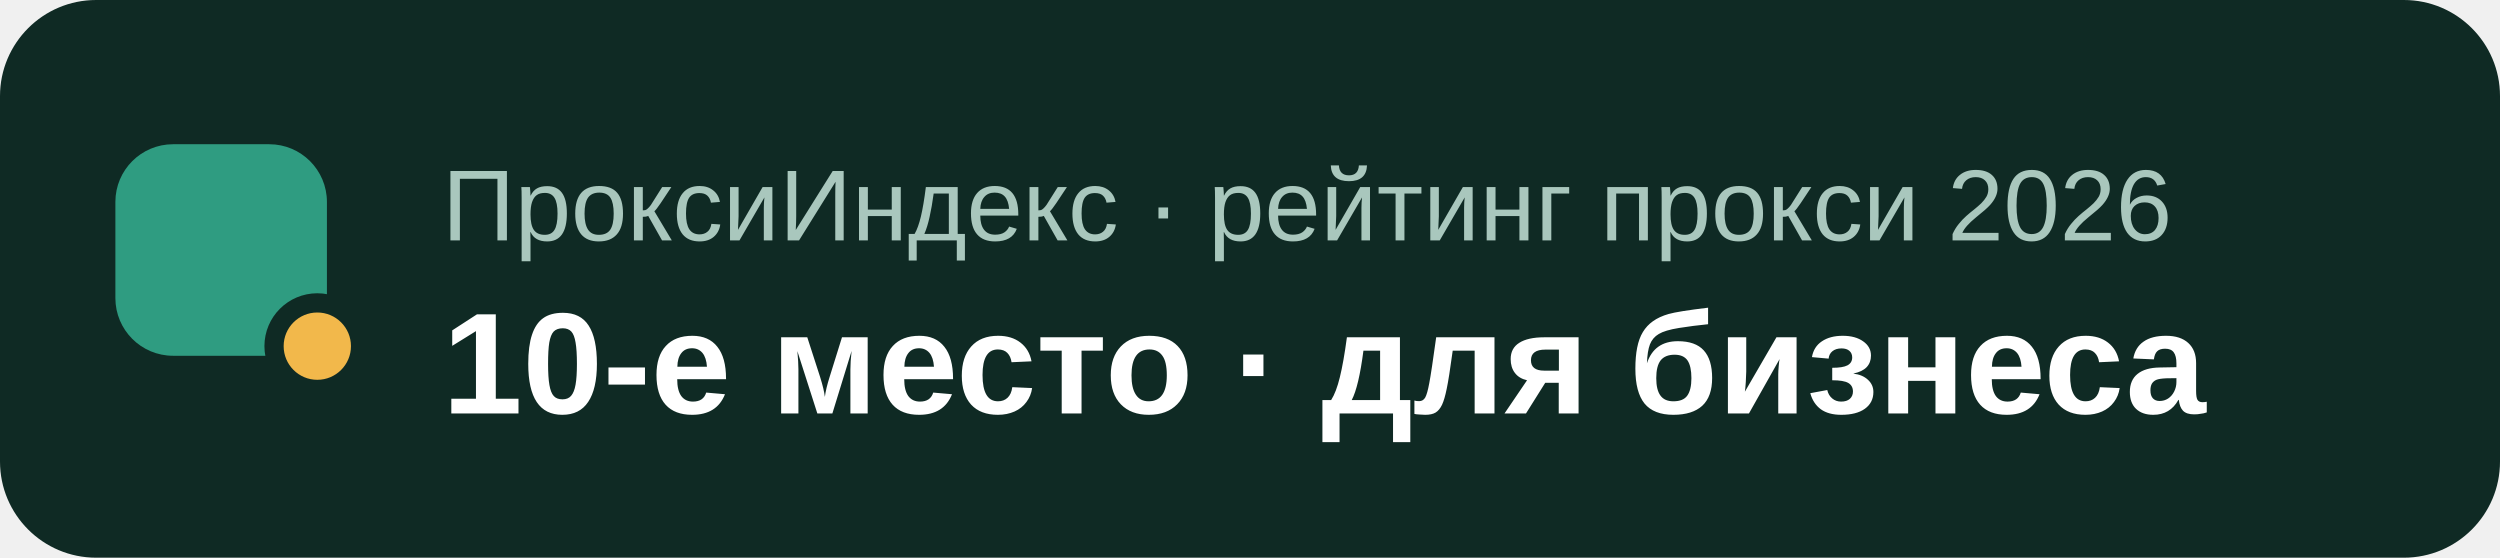
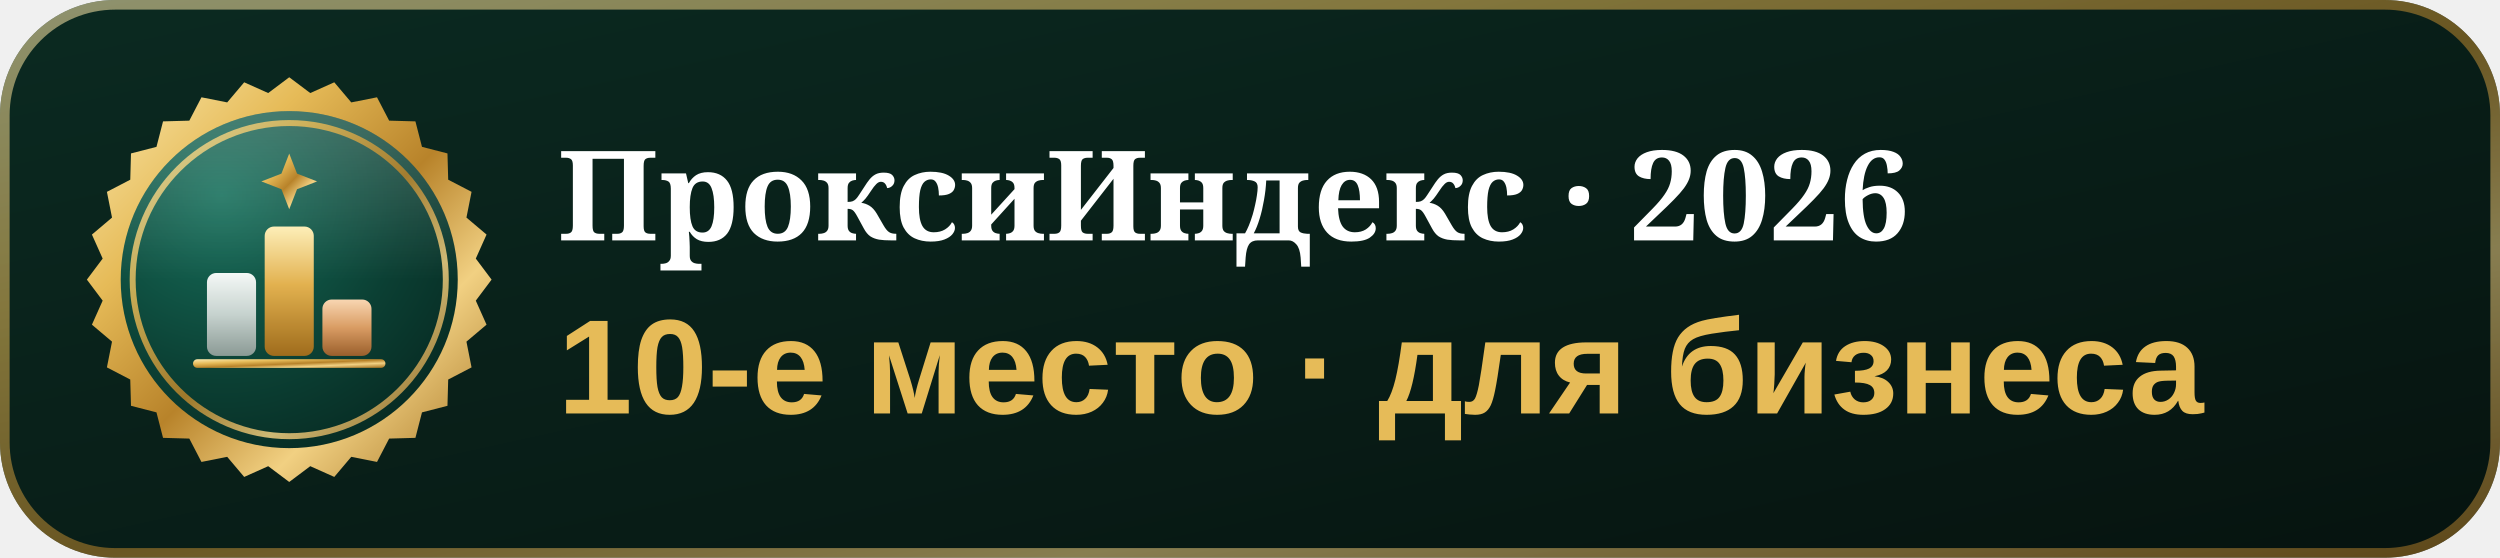
<svg xmlns="http://www.w3.org/2000/svg" width="260" height="58" viewBox="0 0 260 58" role="img" aria-label="10-е место — ПроксиИндекс 2026">
-   <rect width="260" height="58" rx="10" fill="#0f2a24" />
-   <rect x="12" y="15" width="22" height="22" rx="6" fill="#2f9c81" />
-   <circle cx="33" cy="36" r="4.5" fill="#f2b84b" stroke="#0f2a24" stroke-width="2" />
-   <text x="46" y="25" font-family="Golos Text,Arial,sans-serif" font-size="10.5" fill="#a9c7bd">ПроксиИндекс · рейтинг прокси 2026</text>
-   <text x="46" y="43" font-family="Golos Text,Arial,sans-serif" font-size="15" font-weight="700" fill="#ffffff">10-е место · для бизнеса</text>
+   <defs>
+     <linearGradient id="bgold" x1="0" y1="0" x2="1" y2="1">
+       <stop offset="0" stop-color="#fbeab0" />
+       <stop offset=".28" stop-color="#e6bb58" />
+       <stop offset=".52" stop-color="#b8832a" />
+       <stop offset=".72" stop-color="#f1d082" />
+       <stop offset="1" stop-color="#a26f1e" />
+     </linearGradient>
+     <linearGradient id="bgoldv" x1="0" y1="0" x2="0" y2="1">
+       <stop offset="0" stop-color="#fdeeb8" />
+       <stop offset=".45" stop-color="#e2b14f" />
+       <stop offset="1" stop-color="#9f6c1c" />
+     </linearGradient>
+     <linearGradient id="bsilv" x1="0" y1="0" x2="0" y2="1">
+       <stop offset="0" stop-color="#f4f8f6" />
+       <stop offset=".5" stop-color="#c6d2ce" />
+       <stop offset="1" stop-color="#8b9a95" />
+     </linearGradient>
+     <linearGradient id="bbron" x1="0" y1="0" x2="0" y2="1">
+       <stop offset="0" stop-color="#f8d6b2" />
+       <stop offset=".5" stop-color="#d99c63" />
+       <stop offset="1" stop-color="#9a5f2c" />
+     </linearGradient>
+     <radialGradient id="bemer" cx=".3" cy=".25" r="1">
+       <stop offset="0" stop-color="#17705c" />
+       <stop offset=".55" stop-color="#0b3f33" />
+       <stop offset="1" stop-color="#05201a" />
+     </radialGradient>
+     <linearGradient id="bshine" x1="0" y1="0" x2="0" y2="1">
+       <stop offset="0" stop-color="#fff" stop-opacity=".22" />
+       <stop offset=".5" stop-color="#fff" stop-opacity="0" />
+     </linearGradient>
+     <linearGradient id="bbg" x1="0" y1="0" x2="1" y2="1">
+       <stop offset="0" stop-color="#0b2a21" />
+       <stop offset="1" stop-color="#06130f" />
+     </linearGradient>
+   </defs>
+   <rect width="260" height="58" rx="12" fill="url(#bbg)" />
+   <rect x=".5" y=".5" width="259" height="57" rx="11.5" fill="none" stroke="url(#bgold)" stroke-opacity=".55" />
+   <g transform="translate(8 7) scale(.69)">
+     <polygon points="62.50,32.00 60.12,35.17 61.74,38.79 58.71,41.35 59.48,45.23 55.96,47.06 55.85,51.02 52.01,52.01 51.02,55.85 47.06,55.96 45.23,59.48 41.35,58.71 38.79,61.74 35.17,60.12 32.00,62.50 28.83,60.12 25.21,61.74 22.65,58.71 18.77,59.48 16.94,55.96 12.98,55.85 11.99,52.01 8.15,51.02 8.04,47.06 4.52,45.23 5.29,41.35 2.26,38.79 3.88,35.17 1.50,32.00 3.88,28.83 2.26,25.21 5.29,22.65 4.52,18.77 8.04,16.94 8.15,12.98 11.99,11.99 12.98,8.15 16.94,8.04 18.77,4.52 22.65,5.29 25.21,2.26 28.83,3.88 32.00,1.50 35.17,3.88 38.79,2.26 41.35,5.29 45.23,4.52 47.06,8.04 51.02,8.15 52.01,11.99 55.85,12.98 55.96,16.94 59.48,18.77 58.71,22.65 61.74,25.21 60.12,28.83" fill="url(#bgold)" />
+     <circle cx="32" cy="32" r="25.4" fill="url(#bemer)" />
+     <circle cx="32" cy="32" r="25.4" fill="url(#bshine)" />
+     <circle cx="32" cy="32" r="23.6" fill="none" stroke="url(#bgold)" stroke-width=".9" stroke-opacity=".85" />
+     <rect x="19.6" y="31" width="7.4" height="12.5" rx="1.4" fill="url(#bsilv)" />
+     <rect x="28.3" y="24" width="7.4" height="19.5" rx="1.4" fill="url(#bgoldv)" />
+     <rect x="37" y="35" width="7.4" height="8.5" rx="1.4" fill="url(#bbron)" />
+     <rect x="17.5" y="44" width="29" height="1.3" rx=".65" fill="url(#bgold)" />
+     <path d="M32 13.0 L33.176 16.024 L36.2 17.2 L33.176 18.376 L32 21.4 L30.824 18.376 L27.8 17.2 L30.824 16.024Z" fill="url(#bgold)" />
+   </g>
+   <text x="58" y="25" font-family="Playfair Display,Georgia,serif" font-size="13" font-weight="800" fill="#ffffff">ПроксиИндекс · 2026</text>
+   <text x="58" y="43" font-family="Golos Text,Arial,sans-serif" font-size="14" font-weight="700" fill="#e6bb58">10-е место · для бизнеса</text>
</svg>
